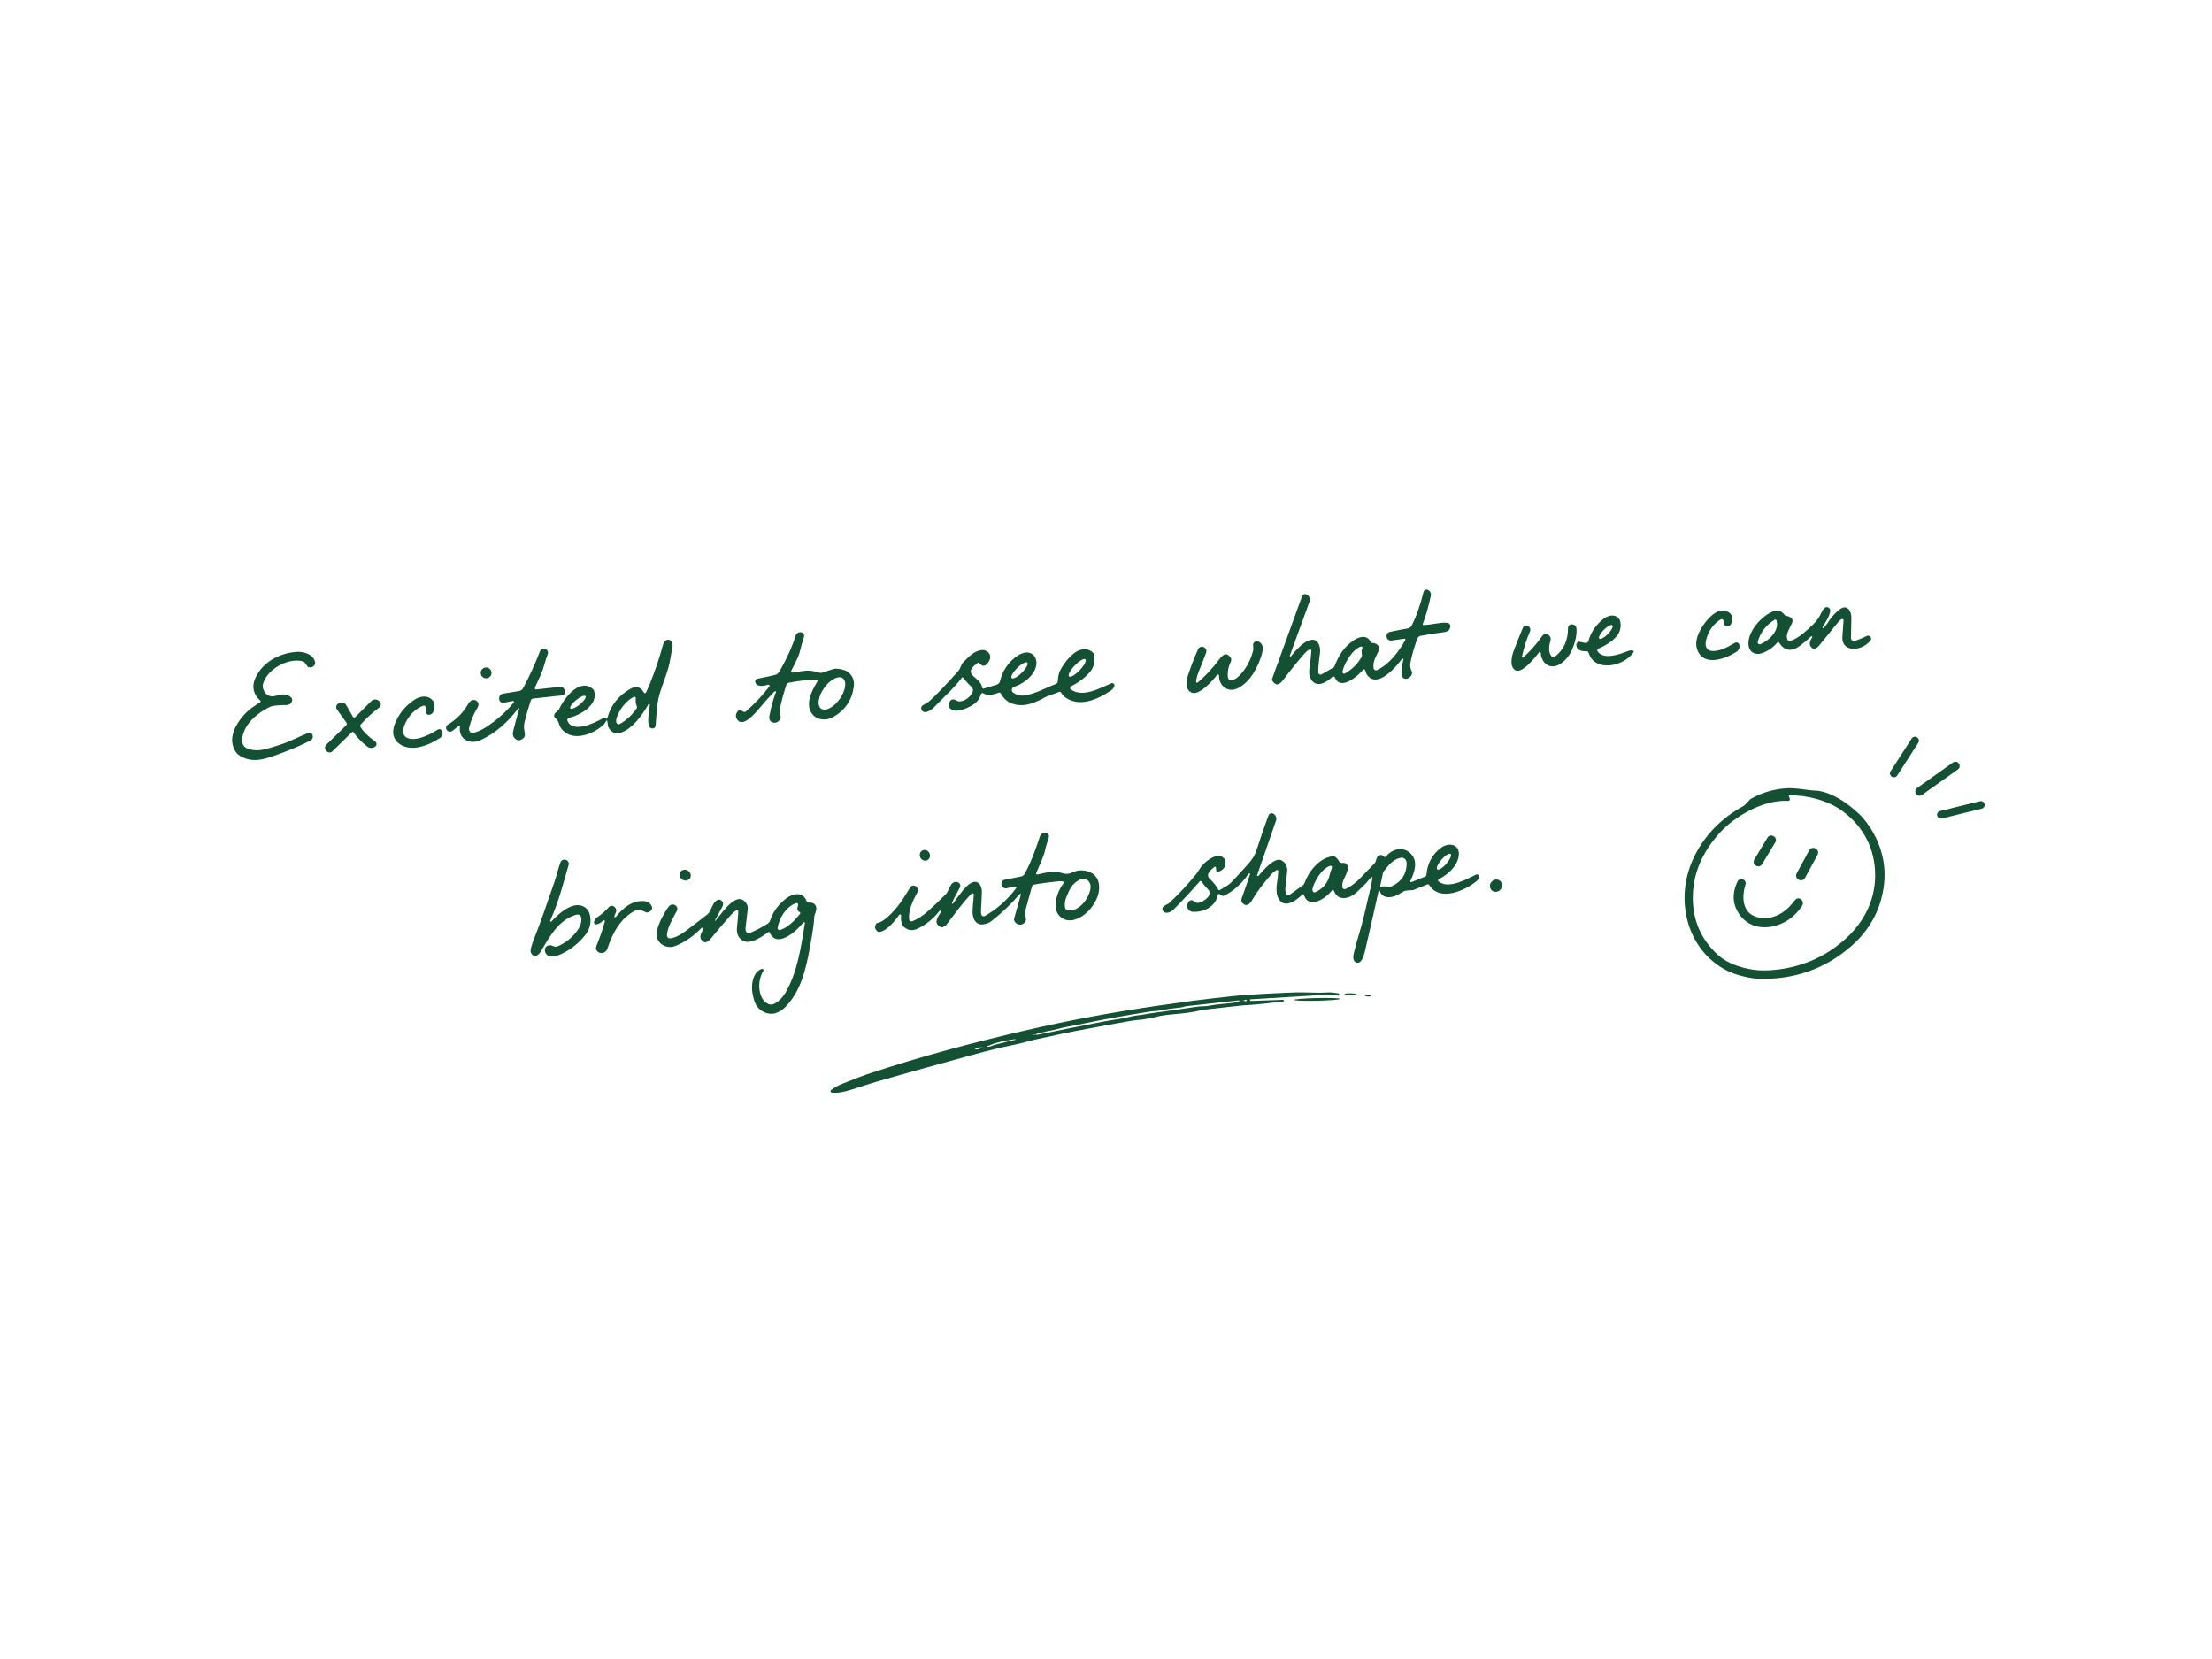
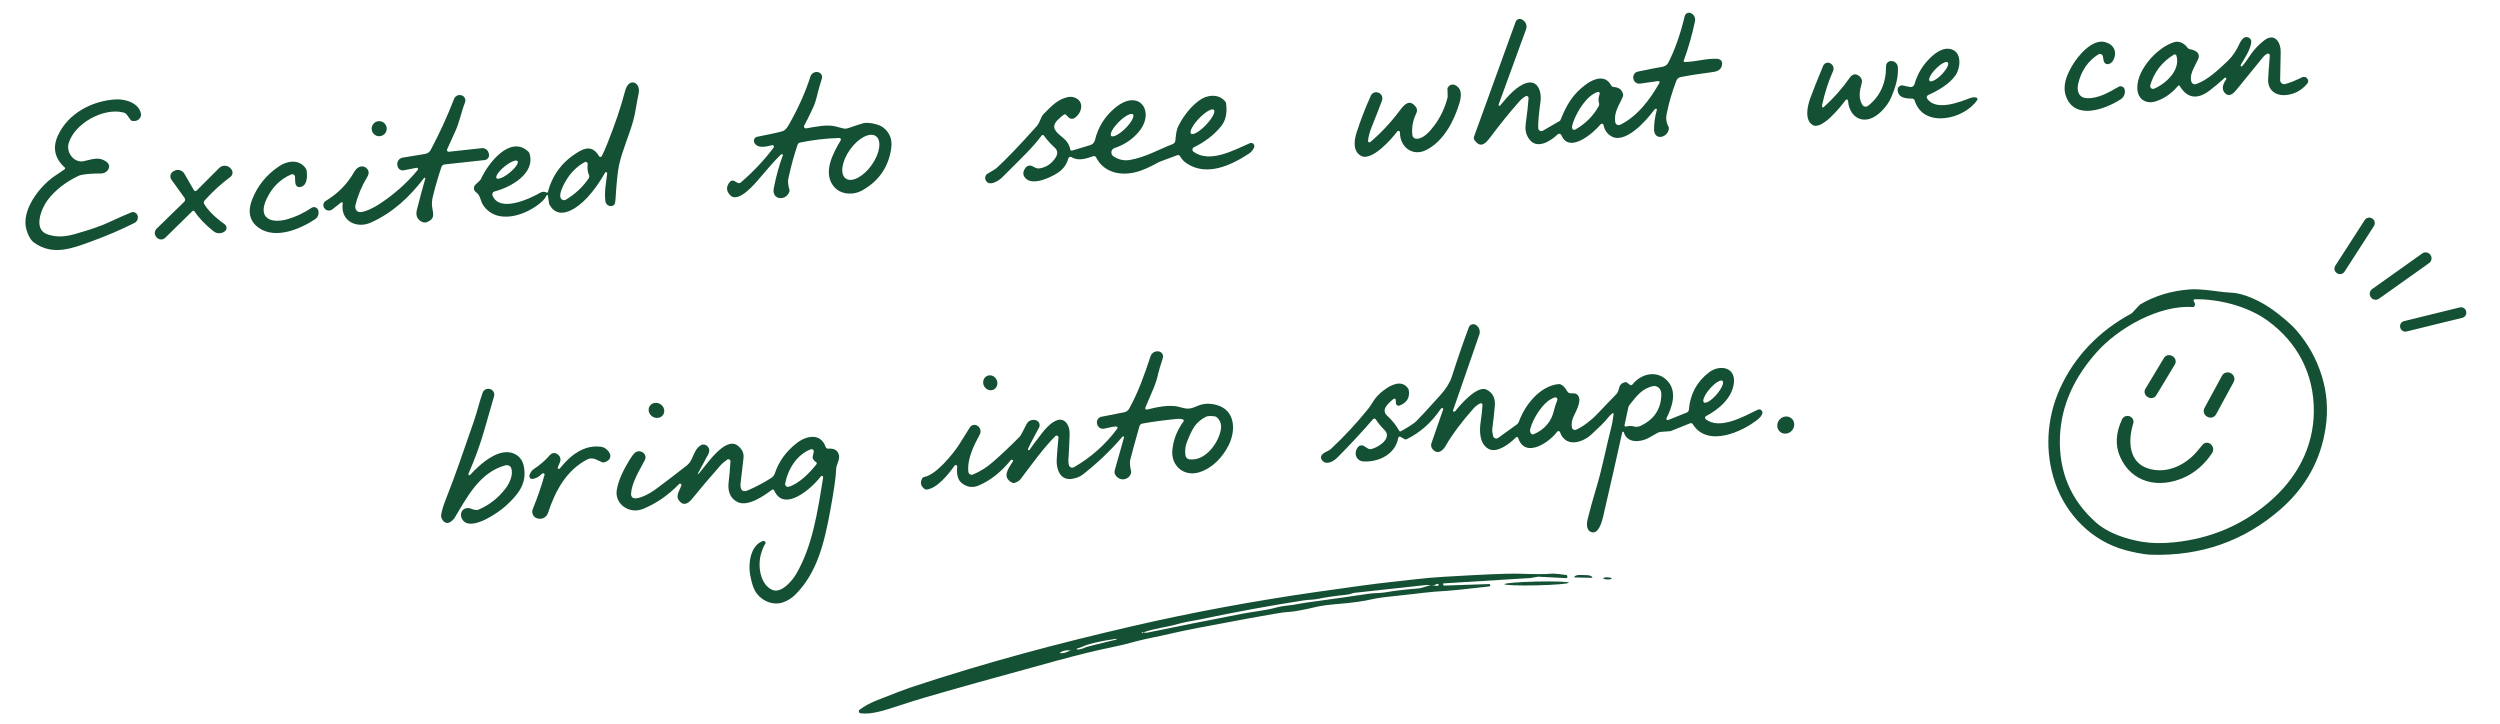
- <svg xmlns="http://www.w3.org/2000/svg" version="1.1" viewBox="0.00 0.00 1448.00 1086.00">
+ <svg xmlns="http://www.w3.org/2000/svg" version="1.1" viewBox="140 380 1175 340">
  <path fill="#145033" d="   M 918.21 431.10   Q 917.80 431.21 917.34 431.83   C 913.75 436.73 903.46 448.41 896.84 443.76   Q 894.27 441.95 893.67 438.77   A 0.79 0.78 -30.7 0 0 892.29 438.42   C 889.03 442.42 877.54 452.48 873.85 443.52   A 1.09 1.08 56.8 0 0 872.10 443.15   C 868.65 446.46 862.04 450.60 858.48 445.05   C 857.03 442.78 856.72 440.73 857.12 437.92   Q 858.14 430.61 858.43 426.08   A 0.91 0.91 0.0 0 0 857.10 425.21   Q 855.55 426.02 854.01 427.75   Q 847.72 434.82 840.39 444.58   C 838.15 447.58 835.89 449.75 833.10 445.98   A 1.98 1.95 -53.6 0 1 832.83 444.12   L 852.34 390.28   A 2.10 2.10 0.0 0 1 855.61 389.33   L 855.80 389.46   A 3.64 3.64 0.0 0 1 857.25 393.76   L 844.33 429.20   A 0.42 0.42 0.0 0 0 845.05 429.61   C 848.60 425.34 852.99 420.15 857.72 418.95   C 863.00 417.61 864.62 423.48 864.06 427.51   Q 862.79 436.79 862.97 440.24   A 1.46 1.46 0.0 0 0 865.15 441.43   L 872.93 436.93   A 1.32 1.25 87.2 0 0 873.49 436.28   C 876.33 429.10 879.37 424.05 885.55 419.56   C 889.10 416.99 894.34 415.08 897.02 419.79   Q 897.58 420.77 897.99 420.81   C 900.36 421.03 902.03 421.58 902.81 424.08   A 2.00 1.96 -43.1 0 1 902.75 425.39   C 901.10 429.41 898.41 432.62 899.18 437.45   A 1.61 1.61 0.0 0 0 901.47 438.65   C 909.56 434.76 915.68 426.54 919.95 418.91   A 0.56 0.55 10.4 0 0 919.38 418.09   L 910.82 419.30   A 2.78 2.78 0.0 0 1 907.67 416.89   L 907.65 416.68   A 2.71 2.71 0.0 0 1 909.78 413.66   Q 919.11 411.72 920.99 411.47   Q 923.24 411.16 924.12 409.44   Q 928.75 400.40 931.82 387.57   A 2.08 2.08 0.0 0 1 934.77 386.20   L 934.86 386.24   A 3.36 3.35 -71.0 0 1 936.65 389.92   Q 934.65 399.56 931.35 408.52   A 0.46 0.46 0.0 0 0 931.79 409.14   C 937.01 409.07 942.17 407.34 947.05 407.64   A 2.49 1.99 1.8 0 1 949.39 409.63   Q 949.46 413.28 945.22 413.83   Q 935.50 415.10 929.87 416.24   A 2.72 2.71 4.6 0 0 927.88 417.93   Q 924.85 425.88 923.32 433.55   Q 922.67 436.83 924.20 439.60   A 1.57 1.55 35.3 0 1 924.37 440.55   C 923.72 444.90 917.53 446.14 917.41 440.96   Q 917.33 436.79 918.71 431.61   A 0.42 0.41 -89.5 0 0 918.21 431.10   Z   M 878.86 440.12   A 1.00 1.00 0.0 0 0 880.35 440.91   Q 887.52 436.85 891.37 429.92   A 2.03 1.99 51.5 0 0 891.53 428.38   Q 890.96 426.46 891.84 424.20   A 0.75 0.75 0.0 0 0 890.91 423.22   C 885.75 424.90 881.40 432.15 879.54 437.05   Q 878.79 439.04 878.86 440.12   Z" />
  <path fill="#145033" d="   M 1186.29 417.28   A 0.49 0.49 0.0 0 0 1185.55 416.64   Q 1181.85 420.05 1178.44 422.61   Q 1169.77 429.12 1164.44 420.38   A 0.46 0.46 0.0 0 0 1163.69 420.32   Q 1159.39 425.58 1153.21 427.64   C 1149.36 428.93 1145.59 427.27 1144.75 423.22   C 1142.89 414.27 1153.53 402.29 1161.83 399.82   C 1164.43 399.05 1166.68 400.50 1168.15 402.45   A 1.74 1.73 -13.1 0 0 1169.24 403.12   C 1172.03 403.60 1174.47 405.02 1173.01 408.05   C 1171.04 412.16 1168.87 415.35 1170.00 418.54   A 1.65 1.65 0.0 0 0 1172.07 419.55   C 1177.30 417.85 1182.90 412.62 1187.10 408.57   Q 1190.43 405.37 1192.69 400.29   C 1193.15 399.26 1194.19 397.73 1195.28 397.48   A 2.31 2.18 -5.3 0 1 1198.10 399.69   C 1197.91 403.21 1194.44 408.23 1193.16 410.47   A 0.48 0.48 0.0 0 0 1193.33 411.13   L 1193.56 411.27   A 0.16 0.15 -55.3 0 0 1193.74 411.23   Q 1195.58 409.07 1197.33 406.36   C 1199.30 403.31 1201.88 400.75 1204.18 398.98   C 1209.08 395.23 1212.03 399.86 1211.92 404.51   Q 1211.65 416.48 1211.67 417.71   A 1.90 1.90 0.0 0 0 1214.07 419.50   Q 1217.42 418.58 1222.00 416.32   A 1.94 1.92 -30.9 0 1 1224.43 416.92   Q 1225.35 418.21 1224.36 419.37   Q 1220.19 424.22 1214.19 424.69   C 1209.24 425.07 1205.76 422.07 1206.03 417.22   Q 1206.26 412.88 1206.81 406.12   A 0.88 0.88 0.0 0 0 1205.51 405.28   Q 1204.42 405.88 1203.62 406.87   Q 1197.04 414.90 1191.17 422.17   C 1189.74 423.93 1187.78 425.73 1185.87 423.90   C 1183.86 421.99 1184.80 419.44 1186.29 417.28   Z   M 1161.68 405.70   Q 1153.30 410.87 1150.63 420.05   A 1.36 1.35 86.5 0 0 1152.46 421.68   C 1158.00 419.30 1164.91 412.97 1162.94 406.19   A 0.85 0.85 0.0 0 0 1161.68 405.70   Z" />
  <path fill="#145033" d="   M 1135.70 420.81   A 1.95 1.95 0.0 0 1 1138.61 422.19   L 1138.65 422.43   A 4.21 4.21 0.0 0 1 1136.79 426.62   C 1129.32 431.48 1115.38 436.48 1111.14 425.59   C 1109.20 420.61 1111.16 415.69 1113.75 411.15   C 1116.42 406.47 1123.31 398.01 1129.54 399.82   C 1133.66 401.01 1135.25 404.55 1133.17 408.43   Q 1132.50 409.68 1130.98 410.11   A 1.93 1.76 75.1 0 1 1128.76 408.68   Q 1128.62 408.12 1128.34 406.48   A 1.39 1.39 0.0 0 0 1126.22 405.55   Q 1118.94 410.22 1116.79 419.14   C 1115.94 422.69 1116.92 426.04 1121.00 426.16   C 1126.12 426.30 1130.98 423.55 1135.70 420.81   Z" />
  <path fill="#145033" d="   M 1068.87 425.86   A 0.76 0.76 0.0 0 1 1069.30 427.01   C 1063.05 436.27 1043.90 440.49 1039.86 427.16   A 1.14 1.13 -7.8 0 0 1038.80 426.36   C 1035.87 426.31 1032.31 426.16 1031.89 422.53   Q 1031.69 420.80 1033.41 420.19   A 1.52 1.48 40.4 0 1 1034.19 420.14   L 1037.65 420.88   A 1.85 1.84 13.8 0 0 1039.82 419.57   Q 1041.80 412.45 1047.22 407.19   C 1050.24 404.27 1054.11 401.70 1057.94 403.47   C 1062.10 405.40 1061.30 412.24 1059.14 415.33   C 1056.21 419.52 1051.03 422.53 1046.24 424.68   A 1.15 1.14 -29.6 0 0 1045.77 426.37   C 1049.94 432.35 1060.83 428.05 1065.87 426.13   Q 1067.55 425.49 1068.87 425.86   Z   M 1055.473 409.332   A 6.11 1.92 -45.5 0 0 1049.821 412.344   A 6.11 1.92 -45.5 0 0 1046.907 418.048   A 6.11 1.92 -45.5 0 0 1052.559 415.036   A 6.11 1.92 -45.5 0 0 1055.473 409.332   Z" />
  <path fill="#145033" d="   M 996.50 430.38   A 0.34 0.34 0.0 0 0 997.02 430.45   Q 1004.00 424.22 1009.32 416.61   Q 1011.32 413.76 1013.90 415.79   A 3.18 3.04 27.4 0 1 1015.02 419.06   C 1014.00 422.70 1013.40 426.05 1015.26 429.22   A 1.85 1.84 -34.1 0 0 1017.98 429.74   Q 1026.50 423.09 1026.45 411.05   A 2.37 2.36 2.8 0 1 1029.06 408.69   L 1029.25 408.71   A 3.06 3.06 0.0 0 1 1031.99 411.54   C 1032.36 416.72 1030.61 421.60 1028.92 425.66   C 1027.04 430.16 1021.57 436.36 1016.28 436.23   C 1011.65 436.12 1008.84 432.03 1008.58 427.33   A 0.61 0.61 0.0 0 0 1007.48 427.00   C 1005.08 430.23 996.04 441.62 991.75 438.64   C 988.07 436.09 989.51 429.75 990.86 426.07   Q 992.97 420.30 996.91 410.91   A 2.35 2.34 -64.5 0 1 1000.19 409.74   L 1000.30 409.80   A 2.80 2.80 0.0 0 1 1001.53 413.40   Q 998.19 420.95 996.39 429.38   Q 996.26 430.01 996.50 430.38   Z" />
  <path fill="#145033" d="   M 507.40 452.48   Q 507.01 452.64 506.83 452.82   Q 502.88 456.76 497.35 463.36   C 495.07 466.08 487.04 475.82 483.17 471.75   Q 480.30 468.73 483.07 465.44   A 1.65 1.64 -54.9 0 1 485.15 465.07   L 486.60 465.90   A 1.37 1.37 0.0 0 0 488.18 465.76   Q 497.17 457.99 503.62 449.34   A 0.71 0.71 0.0 0 0 502.88 448.23   C 500.34 448.88 495.84 450.06 494.48 446.92   A 1.91 1.91 0.0 0 1 495.86 444.29   Q 505.13 442.47 507.87 441.65   Q 509.27 441.23 510.71 438.71   Q 517.40 426.99 520.91 415.95   A 3.04 3.03 13.6 0 1 524.31 413.88   L 524.41 413.89   A 2.38 2.38 0.0 0 1 526.28 416.95   Q 524.65 422.18 524.31 423.73   Q 523.36 428.01 522.18 430.53   Q 519.29 436.69 517.98 439.02   A 0.89 0.89 0.0 0 0 518.90 440.33   C 523.26 439.59 528.97 438.31 533.03 439.50   Q 536.63 440.56 537.55 440.47   A 4.61 4.40 -55.8 0 0 538.57 440.25   Q 543.89 438.41 545.85 437.88   C 547.83 437.34 552.92 438.29 554.93 439.79   Q 559.81 443.43 558.86 449.82   Q 556.93 462.87 545.37 469.42   C 540.98 471.91 534.67 471.65 531.44 467.08   C 526.92 460.68 531.44 452.16 535.13 445.95   A 0.74 0.74 0.0 0 0 534.47 444.84   Q 524.72 445.17 516.02 447.00   A 1.57 1.55 -86.2 0 0 514.87 448.02   Q 512.28 455.63 510.51 464.02   Q 510.09 466.00 511.02 469.08   A 1.72 1.72 0.0 0 1 510.99 470.15   C 509.34 474.61 502.57 474.10 503.68 468.43   Q 505.34 459.93 507.94 453.01   A 0.42 0.41 89.1 0 0 507.40 452.48   Z   M 551.669 443.989   A 12.22 6.25 -54.6 0 0 539.495 450.329   A 12.22 6.25 -54.6 0 0 537.511 463.911   A 12.22 6.25 -54.6 0 0 549.684 457.57   A 12.22 6.25 -54.6 0 0 551.669 443.989   Z" />
  <path fill="#145033" d="   M 425.38 461.46   A 0.53 0.52 -27.4 0 0 424.40 461.15   Q 420.51 468.03 415.95 472.94   C 411.70 477.51 402.60 484.45 398.16 476.00   A 0.73 0.70 -65.4 0 1 398.07 475.74   L 397.53 471.93   A 0.34 0.34 0.0 0 0 396.89 471.83   Q 396.19 473.30 395.16 474.30   C 388.29 480.95 373.41 486.43 366.88 476.09   C 365.81 474.39 365.85 471.80 363.68 470.29   A 2.35 2.24 -48.2 0 1 363.56 466.69   Q 364.96 465.44 365.56 464.80   A 3.43 3.42 78.6 0 0 366.17 463.88   C 369.47 456.65 379.83 443.34 388.30 451.25   A 2.16 2.14 -77.4 0 1 388.89 452.19   C 391.75 461.69 379.72 468.14 372.44 469.98   A 1.41 1.41 0.0 0 0 371.48 471.88   C 374.85 480.18 389.24 473.30 394.17 470.45   A 1.79 1.75 -67.4 0 1 394.57 470.28   Q 395.90 469.92 396.85 470.49   A 0.45 0.45 0.0 0 0 397.52 470.22   Q 400.82 457.60 412.59 450.96   Q 418.32 447.72 421.54 453.41   A 0.73 0.73 0.0 0 0 422.82 453.39   Q 423.88 451.39 425.37 447.68   Q 430.87 433.99 433.83 422.64   C 435.52 416.14 441.34 418.55 440.14 424.03   C 439.09 428.81 438.76 432.73 437.54 437.02   C 435.50 444.21 432.35 451.02 430.90 457.84   Q 430.03 461.94 429.30 473.52   Q 429.18 475.40 428.90 475.87   Q 428.23 477.00 426.83 476.85   A 2.57 2.57 0.0 0 1 424.56 474.67   C 423.88 470.12 424.98 465.36 425.38 461.46   Z   M 383.261 455.706   A 6.38 1.88 -39.1 0 0 377.124 458.271   A 6.38 1.88 -39.1 0 0 373.359 463.754   A 6.38 1.88 -39.1 0 0 379.496 461.189   A 6.38 1.88 -39.1 0 0 383.261 455.706   Z   M 403.43 472.85   A 1.73 1.73 0.0 0 0 405.98 473.84   Q 412.65 469.81 416.69 463.79   A 1.57 1.56 50.6 0 0 416.83 462.31   Q 415.81 459.90 416.22 457.24   A 0.99 0.98 -10.1 0 0 414.77 456.23   Q 409.16 459.31 405.66 465.47   C 404.39 467.72 402.88 470.94 403.43 472.85   Z" />
  <path fill="#145033" d="   M 782.97 446.18   A 0.67 0.66 -17.3 0 0 784.07 446.75   Q 791.57 440.40 797.99 431.83   C 800.20 428.89 802.50 426.50 805.39 430.18   Q 806.49 431.57 805.60 433.39   Q 803.21 438.33 803.82 443.53   A 1.88 1.88 0.0 0 0 805.46 445.18   C 808.78 445.59 812.16 441.64 814.18 438.91   Q 818.47 433.13 820.31 425.99   A 3.34 3.23 -40.0 0 0 820.41 425.04   L 820.30 421.73   A 0.96 0.92 61.1 0 1 820.44 421.20   C 822.34 418.10 825.91 420.55 826.43 423.00   Q 826.90 425.20 825.99 428.27   C 823.42 437.03 818.42 446.42 810.31 450.51   C 803.95 453.72 797.92 449.15 797.99 442.25   A 0.73 0.72 63.4 0 0 796.68 441.81   C 794.22 445.19 784.65 456.09 779.63 453.21   C 775.71 450.95 776.43 445.94 777.65 442.14   Q 780.47 433.42 784.31 424.95   A 2.74 2.74 0.0 0 1 787.90 423.57   L 788.00 423.61   A 2.86 2.85 21.4 0 1 789.56 427.17   Q 788.44 430.36 784.55 440.04   Q 783.26 443.25 782.97 446.18   Z" />
  <path fill="#145033" d="   M 339.88 463.94   A 0.32 0.32 0.0 0 0 339.31 463.66   C 332.47 472.62 324.58 479.98 314.35 484.59   C 307.52 487.66 299.86 483.81 301.09 475.57   A 0.46 0.46 0.0 0 0 300.35 475.14   L 296.18 478.42   A 2.59 2.58 54.8 0 1 292.40 477.76   L 292.35 477.68   A 2.35 2.34 58.2 0 1 293.12 474.40   Q 301.66 469.29 306.47 460.80   Q 307.47 459.02 309.03 458.41   A 3.09 3.04 57.2 0 1 312.38 459.16   Q 314.01 460.87 312.61 463.16   Q 308.75 469.49 307.07 476.43   A 2.76 2.37 -74.3 0 0 308.54 479.59   C 310.71 480.30 316.23 477.26 318.07 476.06   Q 328.58 469.24 336.34 459.87   A 0.62 0.62 0.0 0 0 335.74 458.86   L 329.77 460.04   A 2.51 2.50 79.6 0 1 326.82 457.99   L 326.77 457.67   A 3.03 3.02 79.8 0 1 329.25 454.09   L 339.82 452.35   A 3.61 3.61 0.0 0 0 342.41 450.50   Q 348.54 439.04 353.43 426.45   A 2.80 2.80 0.0 0 1 356.80 424.77   L 356.90 424.79   A 2.52 2.51 -71.5 0 1 358.56 428.12   C 356.76 432.75 355.93 437.52 353.98 441.74   Q 353.76 442.24 350.14 450.18   A 0.81 0.81 0.0 0 0 350.97 451.32   L 366.42 449.64   A 3.00 2.99 78.8 0 1 369.63 451.79   L 369.77 452.30   A 2.30 2.30 0.0 0 1 367.81 455.23   L 348.96 457.29   A 1.80 1.80 0.0 0 0 347.45 458.52   Q 344.87 466.38 343.38 472.64   Q 342.73 475.37 343.20 477.83   C 343.92 481.66 343.89 482.90 340.89 484.31   Q 339.36 485.03 337.69 483.93   Q 335.02 482.18 335.96 478.50   Q 338.02 470.43 339.88 463.94   Z" />
  <path fill="#145033" d="   M 629.61 443.66   C 625.28 449.51 620.22 454.12 611.11 463.28   C 609.28 465.12 604.61 468.03 603.18 464.47   A 2.29 2.27 63.0 0 1 604.08 461.68   Q 604.62 461.34 607.60 459.57   A 5.27 4.88 6.0 0 0 608.43 458.95   Q 615.19 452.80 627.16 439.41   C 628.91 437.46 629.03 435.10 630.45 433.65   C 634.38 429.64 637.15 426.72 641.73 425.66   C 645.12 424.88 648.75 427.06 648.10 430.91   Q 647.64 433.62 645.15 435.42   A 2.24 2.24 0.0 0 1 642.25 435.19   L 640.98 433.92   A 0.69 0.68 -38.1 0 0 640.14 433.82   Q 639.11 434.44 637.23 436.26   C 633.46 439.91 636.52 442.21 639.56 444.70   Q 642.41 447.04 643.02 450.23   A 0.70 0.69 75.9 0 0 643.91 450.77   L 652.41 448.20   A 3.25 3.25 0.0 0 0 654.64 445.83   Q 656.81 436.65 664.29 430.53   C 675.55 421.31 683.24 432.63 675.08 442.13   Q 670.63 447.31 663.80 449.60   A 2.16 2.16 0.0 0 0 663.32 453.46   L 663.68 453.69   A 10.24 10.23 -33.4 0 0 670.99 455.19   C 678.42 453.93 684.60 450.22 691.14 447.74   A 2.02 2.02 0.0 0 0 692.43 446.03   C 692.68 443.27 692.86 441.04 694.02 438.84   Q 697.90 431.50 703.52 427.29   C 707.06 424.63 712.52 423.78 715.79 427.61   A 2.20 2.16 -68.9 0 1 716.28 428.74   Q 717.14 435.44 713.84 439.45   Q 708.92 445.44 701.13 449.22   A 1.23 1.23 0.0 0 0 700.95 451.32   C 708.69 456.89 719.98 450.52 727.45 447.30   A 1.52 1.51 0.1 0 1 729.44 449.29   Q 728.65 451.12 726.96 452.23   C 718.12 458.02 707.20 462.84 698.00 456.95   Q 695.79 455.54 694.58 453.36   A 0.98 0.97 65.1 0 0 693.39 452.92   L 684.95 456.05   A 2.87 1.67 -42.3 0 0 684.61 456.21   Q 680.51 458.54 676.75 459.98   C 668.67 463.09 659.27 462.06 655.11 453.91   A 1.04 1.03 66.2 0 0 653.84 453.41   C 650.76 454.51 646.75 455.85 643.70 453.87   A 1.05 1.05 0.0 0 0 642.12 454.46   C 641.37 457.09 639.97 459.25 637.60 460.92   C 634.35 463.21 625.95 467.22 622.37 464.12   Q 619.75 461.85 622.02 458.82   A 2.58 2.53 32.8 0 1 625.30 458.14   C 626.46 458.79 627.31 459.33 628.65 459.13   Q 633.10 458.43 635.92 454.40   Q 638.00 451.43 635.68 449.36   Q 633.14 447.09 630.57 443.66   A 0.60 0.60 0.0 0 0 629.61 443.66   Z   M 710.521 431.619   A 7.76 2.24 -46.2 0 0 703.533 435.67   A 7.76 2.24 -46.2 0 0 699.779 442.821   A 7.76 2.24 -46.2 0 0 706.767 438.77   A 7.76 2.24 -46.2 0 0 710.521 431.619   Z   M 672.491 433.773   A 7.19 2.17 -44.7 0 0 665.854 437.288   A 7.19 2.17 -44.7 0 0 662.269 443.887   A 7.19 2.17 -44.7 0 0 668.906 440.372   A 7.19 2.17 -44.7 0 0 672.491 433.773   Z" />
  <path fill="#145033" d="   M 170.37 459.57   A 0.58 0.57 47.1 0 0 170.40 458.69   Q 163.35 452.25 167.19 443.77   C 172.04 433.11 183.49 427.30 194.50 426.72   C 199.05 426.48 205.36 428.43 206.28 433.56   A 2.00 1.92 -41.6 0 1 206.20 434.55   Q 205.29 437.24 202.12 436.83   A 1.01 0.98 74.7 0 1 201.43 436.42   L 199.70 434.02   A 3.10 3.06 -10.8 0 0 197.94 432.84   C 188.49 430.54 175.09 438.01 172.29 447.26   C 170.95 451.66 174.81 456.81 179.51 455.72   C 183.61 454.77 186.46 453.66 189.66 455.78   Q 192.01 457.34 190.96 459.47   A 4.08 3.64 11.7 0 1 187.39 461.54   Q 181.92 461.52 178.42 462.18   A 7.01 6.88 26.3 0 0 176.68 462.75   Q 167.75 467.06 162.47 473.92   C 159.52 477.75 155.32 487.84 162.34 490.16   C 166.85 491.65 170.71 491.29 175.48 489.93   Q 185.74 487.00 190.74 484.67   Q 197.18 481.67 201.65 479.84   A 2.25 2.25 0.0 0 1 204.67 481.34   L 204.70 481.46   A 2.88 2.87 69.2 0 1 203.22 484.77   Q 193.79 489.52 182.97 493.46   C 173.98 496.74 164.83 500.37 156.01 494.02   Q 153.78 492.41 152.47 488.12   C 149.64 478.91 158.79 467.29 165.88 462.62   Q 169.68 460.12 170.37 459.57   Z" />
  <circle fill="#145033" cx="318.22" cy="440.48" r="3.54" />
  <path fill="#145033" d="   M 276.86 461.99   Q 269.22 465.24 265.33 473.43   C 260.88 482.81 267.58 485.16 275.06 483.04   Q 280.82 481.41 286.43 477.68   A 2.07 2.06 -25.0 0 1 289.55 478.81   L 289.59 478.93   A 3.66 3.65 -25.2 0 1 288.12 483.01   C 281.05 487.73 269.47 492.57 261.65 487.10   C 257.05 483.87 256.43 479.13 258.44 473.93   Q 262.23 464.13 271.16 458.15   C 275.17 455.47 280.55 454.72 283.68 459.11   A 2.55 2.52 23.9 0 1 284.13 460.26   C 284.49 463.30 284.44 467.71 280.62 467.94   A 2.03 1.64 82.7 0 1 278.84 466.23   Q 278.67 465.24 278.67 463.18   A 1.30 1.30 0.0 0 0 276.86 461.99   Z" />
  <path fill="#145033" d="   M 226.61 474.81   A 1.36 1.35 -40.3 0 0 226.76 473.05   L 220.59 464.48   A 2.71 2.70 -32.9 0 1 221.43 460.55   L 221.80 460.34   A 3.56 3.56 0.0 0 1 226.66 461.64   L 231.15 469.42   A 0.80 0.80 0.0 0 0 232.40 469.58   L 243.03 458.95   A 3.65 3.64 44.9 0 1 248.18 458.95   L 248.54 459.32   A 2.55 2.54 49.4 0 1 248.25 463.18   Q 241.97 467.77 236.12 474.28   A 1.34 1.32 51.3 0 0 235.96 475.83   Q 238.57 480.35 245.61 485.43   A 2.05 2.04 45.9 0 1 245.56 488.79   L 245.38 488.91   A 4.24 4.23 -42.7 0 1 240.39 488.71   Q 234.52 484.06 231.41 479.33   A 0.64 0.63 -38.5 0 0 230.43 479.22   L 217.66 491.76   A 2.76 2.76 0.0 0 1 213.76 491.72   L 213.62 491.58   A 2.87 2.87 0.0 0 1 213.62 487.47   L 226.61 474.81   Z" />
  <rect fill="#145033" x="-2.58" y="-15.29" transform="translate(1246.67,495.56) rotate(32.8)" width="5.16" height="30.58" rx="2.52" />
  <rect fill="#145033" x="-17.17" y="-2.78" transform="translate(1268.30,509.75) rotate(-35.4)" width="34.34" height="5.56" rx="2.73" />
  <path fill="#145033" d="   M 1108.16 562.68   C 1114.99 547.49 1126.71 535.51 1141.48 527.50   A 3.30 3.30 0.0 0 0 1142.30 526.87   L 1145.71 523.23   A 0.82 0.66 -77.6 0 1 1145.91 523.07   Q 1156.19 517.00 1169.20 516.02   Q 1173.06 515.72 1180.53 516.71   Q 1186.59 517.51 1188.07 517.53   C 1194.85 517.61 1203.12 521.94 1208.36 525.72   C 1211.13 527.72 1216.38 531.87 1219.23 535.15   Q 1227.52 544.69 1231.23 556.65   Q 1234.93 568.55 1233.03 581.12   Q 1229.58 603.89 1211.82 619.38   Q 1186.25 641.71 1151.16 640.73   C 1147.24 640.62 1141.66 639.31 1138.75 638.52   C 1123.27 634.28 1111.19 622.10 1105.95 607.00   C 1100.96 592.59 1101.82 576.77 1108.16 562.68   Z   M 1171.08 521.61   Q 1171.95 522.82 1171.48 523.79   A 0.90 0.89 14.5 0 1 1170.61 524.30   C 1155.06 523.23 1135.84 533.88 1125.45 545.53   C 1115.29 556.93 1108.71 570.11 1108.17 585.51   Q 1107.32 609.68 1125.00 625.47   C 1130.80 630.65 1139.38 633.42 1147.01 634.68   Q 1153.50 635.74 1162.00 634.87   Q 1187.32 632.26 1206.22 616.22   C 1219.43 605.01 1227.41 590.34 1227.50 573.25   C 1227.60 555.85 1219.91 541.01 1205.88 530.78   C 1196.41 523.87 1182.84 520.49 1171.57 520.64   A 0.61 0.61 0.0 0 0 1171.08 521.61   Z" />
  <rect fill="#145033" x="-15.95" y="-2.51" transform="translate(1283.60,530.14) rotate(-13.8)" width="31.90" height="5.02" rx="2.46" />
  <path fill="#145033" d="   M 798.43 582.68   Q 804.07 579.50 805.57 578.05   Q 807.94 575.76 817.09 565.57   Q 821.07 561.13 822.41 556.90   Q 826.32 544.61 830.36 533.82   A 2.25 2.24 28.2 0 1 833.78 532.79   L 833.87 532.85   A 3.87 3.87 0.0 0 1 835.28 537.27   L 822.92 572.90   A 0.44 0.44 0.0 0 0 823.44 573.47   Q 823.90 573.36 824.10 573.10   C 826.18 570.36 834.37 560.91 838.72 563.14   Q 843.06 565.37 842.57 570.76   Q 842.10 575.96 841.39 581.50   Q 841.22 582.83 841.77 584.96   A 1.52 1.52 0.0 0 0 844.13 585.82   L 852.72 579.63   A 3.53 3.52 -8.0 0 0 853.98 577.96   C 856.74 570.32 863.79 561.42 872.48 560.52   C 874.00 560.36 875.60 562.07 876.58 563.88   C 877.58 565.75 879.87 564.16 881.26 565.43   C 883.76 567.72 881.21 572.31 879.58 575.76   C 878.75 577.53 878.52 579.06 878.81 580.93   A 1.36 1.35 -15.0 0 0 880.65 581.99   C 883.71 580.78 887.87 577.58 890.53 574.75   Q 893.34 571.76 899.81 565.09   C 901.38 563.48 900.23 560.37 903.86 559.63   A 1.11 1.10 -28.5 0 1 904.86 559.92   Q 905.60 560.65 906.30 560.98   A 0.73 0.72 32.2 0 0 907.18 560.78   C 911.57 555.20 919.44 553.80 924.14 559.51   C 928.20 564.44 925.88 571.43 923.23 576.57   A 0.62 0.62 0.0 0 0 924.01 577.43   L 932.83 573.88   A 1.50 1.49 81.7 0 0 933.76 572.62   Q 934.67 561.55 943.24 555.01   C 948.15 551.25 955.86 552.36 954.91 560.15   C 954.06 567.15 947.79 572.45 941.82 575.58   A 0.85 0.85 0.0 0 0 941.68 577.00   C 948.36 582.40 960.32 575.31 966.18 572.55   A 1.53 1.53 0.0 0 1 968.28 574.41   Q 967.82 575.78 966.27 577.04   C 959.03 582.92 942.49 590.50 935.60 579.35   A 1.02 1.02 0.0 0 0 934.35 578.94   L 925.30 582.58   A 1.15 1.03 29.5 0 1 924.94 582.66   L 920.59 582.99   A 3.87 3.79 -61.1 0 0 918.99 583.47   Q 915.01 585.74 914.54 585.98   C 910.86 587.88 904.72 588.42 903.21 583.18   A 0.39 0.39 0.0 0 0 902.45 583.20   Q 898.94 599.21 893.49 622.74   C 892.86 625.46 891.20 631.51 887.69 630.01   C 885.49 629.07 885.72 625.97 886.15 624.19   Q 887.64 618.02 890.19 609.56   C 893.09 599.94 894.93 590.02 897.61 579.52   C 897.92 578.30 898.10 576.25 898.39 574.62   A 0.37 0.37 0.0 0 0 897.79 574.27   Q 896.48 575.35 895.22 576.97   Q 893.64 578.99 887.96 584.20   C 883.53 588.26 875.76 590.37 873.20 583.09   A 0.76 0.76 0.0 0 0 871.87 582.90   C 868.40 587.69 856.85 595.85 853.53 585.82   A 0.64 0.63 57.5 0 0 852.47 585.58   C 849.88 588.30 843.66 593.17 839.68 591.01   C 835.17 588.56 835.28 582.19 835.95 577.98   Q 836.51 574.51 836.77 570.30   A 0.75 0.74 78.9 0 0 835.71 569.58   Q 833.91 570.43 832.39 572.16   Q 823.76 581.96 819.67 589.21   C 818.18 591.85 815.80 593.92 813.33 591.14   A 2.83 2.81 -56.5 0 1 812.77 588.34   L 818.30 572.39   A 0.47 0.47 0.0 0 0 817.63 571.82   Q 817.25 572.03 817.04 572.33   Q 810.60 581.82 801.07 586.46   A 0.93 0.90 -42.2 0 1 800.20 586.43   L 798.24 585.30   A 0.73 0.72 -70.2 0 0 797.17 585.81   C 795.84 593.41 788.27 597.19 780.95 596.89   C 777.34 596.75 775.97 592.77 778.35 590.02   A 2.10 2.09 -51.9 0 1 781.13 589.68   Q 782.06 590.33 783.00 590.84   A 2.19 2.18 -37.1 0 0 784.52 591.05   C 787.76 590.36 794.58 585.95 790.68 582.06   Q 788.16 579.56 786.63 577.12   A 0.83 0.82 -40.6 0 0 785.31 577.02   Q 777.45 586.12 768.57 595.05   C 766.55 597.07 762.79 599.04 761.06 595.81   A 2.21 1.89 -32.6 0 1 761.84 593.22   Q 762.93 592.44 764.27 591.83   A 5.10 4.95 10.3 0 0 765.60 590.94   Q 775.19 581.94 783.13 572.05   Q 783.88 571.11 785.46 568.59   Q 787.17 565.85 790.27 563.49   C 793.80 560.82 798.77 558.31 801.77 562.53   A 1.93 1.82 24.0 0 1 802.11 563.34   Q 803.01 568.59 797.81 570.61   A 1.27 1.27 0.0 0 1 796.08 569.51   L 795.99 567.91   A 0.62 0.62 0.0 0 0 794.99 567.47   Q 792.03 569.80 791.08 571.68   A 2.91 2.91 0.0 0 0 791.69 575.09   Q 795.80 578.95 797.57 582.42   A 0.62 0.62 0.0 0 0 798.43 582.68   Z   M 949.589 559.021   A 6.69 2.08 -49.0 0 0 943.63 562.705   A 6.69 2.08 -49.0 0 0 940.811 569.119   A 6.69 2.08 -49.0 0 0 946.77 565.435   A 6.69 2.08 -49.0 0 0 949.589 559.021   Z   M 904.19 580.47   Q 906.57 579.97 907.92 580.43   Q 909.41 580.94 911.24 580.07   Q 920.60 575.58 920.82 565.54   Q 920.89 562.43 918.32 561.53   A 2.11 2.01 48.4 0 0 917.25 561.44   C 912.09 562.34 909.30 565.91 905.84 570.37   A 2.97 2.91 -20.5 0 0 905.29 571.55   L 903.53 579.81   A 0.56 0.56 0.0 0 0 904.19 580.47   Z   M 870.64 566.80   C 865.19 568.60 860.42 576.94 859.25 581.49   Q 858.90 582.83 859.51 583.69   A 1.14 1.13 60.7 0 0 860.88 584.08   C 865.91 581.91 869.31 578.02 870.43 572.63   Q 870.74 571.15 871.91 568.12   A 1.01 1.01 0.0 0 0 870.64 566.80   Z" />
  <path fill="#145033" d="   M 623.14 591.08   A 0.42 0.41 -18.9 0 0 623.88 591.44   Q 624.95 589.77 629.88 583.39   C 632.38 580.16 638.11 574.14 641.54 579.21   Q 642.83 581.13 642.73 584.25   Q 642.52 590.53 642.14 596.25   Q 642.07 597.32 642.37 598.57   A 1.63 1.62 -21.7 0 0 644.75 599.59   Q 656.73 592.73 665.05 581.55   Q 665.33 581.17 665.28 580.95   Q 665.14 580.45 664.46 580.45   Q 663.27 580.44 659.06 581.45   A 2.80 2.80 0.0 0 1 655.65 579.25   L 655.60 579.02   A 2.62 2.62 0.0 0 1 657.65 575.88   L 668.40 573.76   A 3.36 3.32 8.8 0 0 670.67 572.12   C 675.08 564.18 677.67 556.71 680.76 547.43   A 3.40 3.39 13.4 0 1 684.47 545.15   L 684.58 545.16   A 2.42 2.42 0.0 0 1 686.53 548.30   Q 684.71 553.94 684.44 555.24   C 683.27 560.94 681.15 564.59 678.30 571.61   A 0.66 0.65 4.4 0 0 679.06 572.49   C 684.04 571.28 690.03 569.95 694.68 571.37   C 698.62 572.57 699.75 572.08 703.13 570.67   Q 707.14 569.00 711.97 570.39   C 720.70 572.90 720.88 582.42 717.47 589.24   C 714.63 594.92 709.85 600.07 703.56 601.99   C 696.43 604.16 690.27 598.91 691.01 591.48   Q 691.72 584.22 696.24 578.10   A 0.66 0.65 25.0 0 0 695.86 577.07   Q 694.53 576.75 693.20 576.88   Q 683.22 577.89 676.90 579.08   A 1.74 1.74 0.0 0 0 675.54 580.33   Q 672.18 592.23 671.19 596.23   Q 670.81 597.79 671.61 601.56   A 1.93 1.92 49.1 0 1 671.54 602.56   C 670.40 605.78 666.12 606.37 664.18 603.15   A 2.63 2.61 -52.7 0 1 663.91 601.11   L 668.28 585.62   A 0.42 0.42 0.0 0 0 667.56 585.23   Q 659.25 594.94 648.99 602.97   Q 646.85 604.64 643.67 605.08   C 638.31 605.83 636.48 600.59 636.64 596.26   Q 636.73 593.69 637.48 585.67   A 0.87 0.87 0.0 0 0 636.00 584.98   C 630.28 590.77 626.00 596.86 619.59 605.28   Q 618.83 606.28 616.86 606.97   A 1.38 1.35 48.2 0 1 615.80 606.90   C 610.61 604.36 614.02 600.03 616.07 596.85   A 0.47 0.46 24.1 0 0 615.80 596.15   L 615.53 596.07   A 0.39 0.38 -63.3 0 0 615.12 596.21   Q 608.22 604.70 599.98 608.19   Q 595.57 610.06 591.74 606.80   C 589.86 605.20 589.57 601.67 589.90 599.41   A 0.71 0.71 0.0 0 0 588.61 598.90   C 585.82 602.87 580.46 609.56 575.53 610.09   A 1.39 1.37 59.9 0 1 574.55 609.82   Q 571.76 607.72 573.50 604.74   A 1.20 1.17 10.1 0 1 574.34 604.17   C 579.82 603.35 587.95 593.35 590.67 589.12   Q 593.38 584.91 595.83 580.90   A 2.53 2.53 0.0 0 1 599.54 580.21   L 599.67 580.31   A 3.06 3.05 32.9 0 1 600.50 584.17   C 597.59 589.60 594.53 595.69 595.13 601.75   A 1.56 1.55 75.7 0 0 597.28 603.03   Q 602.46 600.85 606.78 597.04   Q 613.15 591.44 619.34 585.15   A 3.03 2.98 -9.5 0 0 619.84 584.46   L 622.51 579.30   A 3.64 3.64 0.0 0 1 626.85 577.50   L 627.02 577.56   A 2.40 2.40 0.0 0 1 628.34 580.97   Q 623.71 589.49 623.14 591.08   Z   M 699.08 595.90   C 706.63 596.77 712.68 588.15 713.79 581.97   Q 714.43 578.43 711.93 576.15   A 1.75 1.72 -18.9 0 0 711.01 575.71   Q 707.98 575.24 706.69 575.93   C 701.82 578.49 700.35 581.55 697.83 587.82   Q 696.71 590.60 697.15 594.00   A 2.21 2.21 0.0 0 0 699.08 595.90   Z" />
  <rect fill="#145033" x="-2.98" y="-11.22" transform="translate(1155.26,557.01) rotate(31.1)" width="5.96" height="22.44" rx="2.78" />
  <rect fill="#145033" x="-3.11" y="-11.63" transform="translate(1182.96,565.65) rotate(28.5)" width="6.22" height="23.26" rx="2.99" />
  <ellipse fill="#145033" cx="0.00" cy="0.00" transform="translate(605.43,559.91) rotate(-115.0)" rx="3.56" ry="3.30" />
  <path fill="#145033" d="   M 360.15 602.72   A 0.48 0.48 0.0 0 0 360.94 603.23   C 365.53 598.22 375.37 589.06 382.78 593.86   Q 385.40 595.56 386.14 598.92   C 387.98 607.30 383.38 612.57 377.69 617.79   C 374.14 621.04 362.83 628.76 358.30 625.26   C 355.67 623.24 356.11 618.60 360.36 618.78   A 1.96 1.84 -30.2 0 1 360.97 618.92   Q 363.64 620.06 364.83 619.56   Q 372.54 616.31 377.71 609.45   C 379.52 607.05 381.36 603.06 380.27 599.99   A 2.40 2.13 -17.4 0 0 377.46 598.72   C 365.44 602.04 359.54 613.61 353.76 623.23   Q 352.98 624.54 351.47 625.43   C 349.11 626.83 347.07 623.88 347.33 622.02   Q 347.73 619.16 349.83 613.90   C 354.13 603.11 357.83 592.05 362.75 577.90   C 364.37 573.25 365.23 569.02 366.85 564.57   A 2.80 2.80 0.0 0 1 370.29 562.84   L 370.39 562.87   A 2.72 2.71 15.8 0 1 372.23 566.16   Q 372.17 566.36 367.52 582.53   Q 364.68 592.41 360.15 602.72   Z" />
  <ellipse fill="#145033" cx="0.00" cy="0.00" transform="translate(448.53,572.88) rotate(-147.9)" rx="3.76" ry="3.46" />
  <path fill="#145033" d="   M 1140.99 575.69   A 2.72 2.71 19.2 0 1 1142.62 579.05   C 1139.99 587.44 1140.55 597.68 1150.14 600.35   C 1158.02 602.54 1165.70 599.24 1171.34 593.57   Q 1172.16 592.75 1175.20 589.05   A 2.66 2.66 0.0 0 1 1179.04 588.76   L 1179.16 588.88   A 3.16 3.16 0.0 0 1 1179.67 592.98   Q 1174.38 600.89 1166.55 604.42   C 1154.82 609.69 1141.91 607.13 1136.42 594.63   Q 1132.92 586.66 1137.34 577.12   A 2.83 2.83 0.0 0 1 1140.91 575.66   L 1140.99 575.69   Z" />
  <ellipse fill="#145033" cx="0.00" cy="0.00" transform="translate(979.30,579.78) rotate(-50.4)" rx="4.14" ry="3.88" />
  <path fill="#145033" d="   M 468.34 602.70   C 471.19 599.73 480.66 584.69 486.76 589.47   Q 489.86 591.91 489.45 595.27   Q 488.23 605.19 488.05 607.36   Q 487.91 609.12 488.54 610.11   Q 489.35 611.38 491.49 610.46   Q 497.00 608.09 502.43 604.68   A 4.30 4.25 -7.2 0 0 504.21 602.41   Q 506.95 594.14 514.38 588.32   C 518.90 584.77 525.67 583.28 528.06 590.05   A 1.25 1.24 -12.1 0 0 529.34 590.87   Q 533.25 590.53 534.23 593.63   C 534.77 595.31 533.80 597.37 533.25 598.98   A 4.76 4.63 -35.7 0 0 533.01 600.33   Q 532.85 605.80 530.18 620.19   C 527.42 635.11 524.15 648.90 514.06 659.22   Q 511.35 662.01 507.88 663.15   C 502.87 664.80 497.26 662.06 494.78 657.55   Q 493.48 655.18 492.54 649.99   C 491.63 644.96 492.68 636.19 498.64 634.27   A 0.90 0.90 0.0 0 1 499.64 635.65   Q 498.61 637.07 497.62 640.52   C 496.09 645.87 497.22 654.89 503.10 657.29   C 507.21 658.96 512.26 653.08 514.14 649.88   C 521.88 636.74 524.33 620.34 526.88 604.34   A 0.59 0.58 -83.2 0 0 526.35 603.66   Q 526.00 603.64 525.64 604.10   C 521.54 609.45 508.52 621.11 503.86 610.49   A 0.70 0.69 59.4 0 0 502.80 610.21   C 499.31 612.88 491.55 618.33 486.71 615.99   C 482.95 614.17 481.95 610.60 482.48 606.43   Q 482.98 602.40 483.31 596.84   A 0.96 0.96 0.0 0 0 481.82 595.99   Q 479.90 597.29 478.44 598.95   Q 471.08 607.28 465.25 614.49   C 463.93 616.12 461.80 617.84 459.90 616.08   C 456.95 613.38 459.26 611.07 460.24 608.18   A 0.65 0.65 0.0 0 0 459.15 607.52   Q 451.37 615.52 442.08 619.24   C 435.82 621.75 428.73 616.94 429.90 610.15   Q 431.03 603.60 436.82 594.73   Q 438.26 592.52 439.49 592.19   C 441.85 591.55 444.34 593.80 443.04 596.29   C 440.45 601.25 436.96 606.77 436.59 611.96   A 2.19 1.66 -81.6 0 0 437.77 614.11   C 440.31 614.87 445.79 611.71 447.91 610.14   Q 455.18 604.76 462.72 598.83   A 7.87 7.85 -6.6 0 0 464.97 596.00   C 466.55 592.62 467.20 590.50 469.53 589.18   A 2.60 2.35 53.2 0 1 472.53 589.77   Q 474.05 591.40 472.75 593.75   Q 470.14 598.50 468.03 602.47   A 0.20 0.19 81.2 0 0 468.34 602.70   Z   M 523.46 597.11   Q 522.71 596.76 522.12 595.70   A 1.46 1.43 -54.7 0 1 521.96 594.69   L 522.46 592.37   A 1.05 1.05 0.0 0 0 521.06 591.17   C 514.52 593.65 510.25 600.59 509.03 607.26   A 1.33 1.32 -3.1 0 0 510.72 608.77   C 515.64 607.29 520.55 602.23 523.72 598.22   A 0.73 0.73 0.0 0 0 523.46 597.11   Z" />
  <path fill="#145033" d="   M 402.15 599.71   A 0.55 0.54 -17.1 0 0 403.10 600.21   C 407.97 594.09 414.53 588.75 422.79 590.03   C 424.85 590.35 428.08 593.40 426.40 595.79   Q 425.60 596.92 423.60 597.39   Q 423.28 597.47 420.41 596.07   Q 418.01 594.89 415.93 595.98   C 406.17 601.09 401.06 610.54 397.54 621.12   A 3.97 3.97 0.0 0 1 392.78 623.71   L 392.55 623.65   A 3.21 3.21 0.0 0 1 390.38 619.33   Q 394.15 610.00 395.91 603.23   Q 395.99 602.90 395.95 602.83   A 0.82 0.78 -38.3 0 0 394.65 602.71   Q 392.67 604.82 390.27 605.10   A 1.32 1.32 0.0 0 1 388.86 603.39   Q 389.49 601.39 390.80 600.53   Q 395.05 597.76 398.26 594.10   Q 400.13 591.96 402.32 593.72   A 2.96 2.94 30.8 0 1 403.20 597.14   Q 402.16 599.68 402.15 599.71   Z" />
  <path fill="#145033" d="   M 818.73 655.23   L 840.01 654.50   A 0.33 0.33 0.0 0 1 840.35 654.77   L 840.41 655.09   A 0.44 0.44 0.0 0 1 840.03 655.62   Q 822.91 657.57 820.00 657.71   C 812.17 658.05 805.88 659.08 798.04 659.86   Q 788.43 660.82 785.49 661.51   Q 778.86 663.07 769.05 663.85   Q 762.22 664.40 758.53 665.26   C 755.00 666.08 749.13 667.50 744.57 667.70   Q 742.33 667.80 726.05 670.79   Q 697.48 676.05 690.83 677.67   C 685.12 679.06 678.20 680.23 673.94 681.44   Q 668.29 683.05 662.48 684.22   Q 651.77 686.39 636.38 690.60   Q 592.48 702.61 574.51 707.89   Q 569.74 709.29 562.80 711.56   C 555.82 713.84 549.76 715.93 544.46 715.24   A 0.94 0.94 0.0 0 1 544.02 713.56   Q 547.47 711.00 551.97 709.22   Q 564.20 704.36 567.51 703.26   C 603.25 691.37 637.15 682.41 672.33 674.28   Q 713.88 664.67 758.95 658.19   Q 783.31 654.68 793.04 653.62   Q 803.03 652.54 805.72 652.21   Q 811.65 651.51 818.42 651.10   Q 846.68 649.43 853.04 649.63   Q 865.59 650.03 868.61 649.66   C 870.55 649.43 874.45 650.01 876.11 650.24   A 0.64 0.63 5.0 0 1 876.66 650.89   L 876.64 651.24   A 0.51 0.50 -86.6 0 1 876.11 651.72   L 862.94 651.04   A 0.58 0.21 -25.1 0 0 862.83 651.05   L 859.33 651.67   A 0.76 0.70 -47.4 0 1 859.21 651.68   L 818.44 654.19   A 0.26 0.26 0.0 0 0 818.23 654.58   L 818.53 655.13   A 0.22 0.22 0.0 0 0 818.73 655.23   Z   M 677.47 677.18   Q 677.06 677.08 676.68 677.29   A 0.17 0.17 0.0 0 0 676.75 677.61   Q 677.20 677.64 677.47 677.18   Q 678.26 677.54 679.26 677.34   Q 699.57 673.15 723.19 668.58   C 728.94 667.47 735.15 666.85 739.56 665.62   C 743.47 664.54 746.07 664.72 750.46 663.81   Q 752.29 663.43 758.68 662.57   Q 769.97 661.05 783.51 659.03   C 785.77 658.69 788.95 658.79 790.98 658.43   Q 797.53 657.28 806.50 656.58   C 809.57 656.34 811.58 654.45 815.11 655.34   A 1.09 1.03 -46.4 0 0 815.73 655.31   Q 816.01 655.21 816.02 655.20   A 0.47 0.47 0.0 0 0 815.52 654.42   Q 813.41 655.47 811.25 654.97   A 2.54 2.46 -41.1 0 0 810.48 654.93   L 776.42 658.65   A 1.28 1.20 28.5 0 0 776.15 658.72   Q 774.45 659.36 772.51 659.56   Q 764.47 660.40 759.42 661.48   C 757.31 661.93 754.91 661.84 752.75 662.18   Q 728.51 665.95 704.32 671.07   C 700.45 671.89 696.94 672.25 693.03 673.43   C 689.08 674.61 682.61 675.35 677.47 677.18   Z   M 817.48 654.86   A 0.04 0.04 0.0 0 0 817.44 654.82   A 0.04 0.04 0.0 0 0 817.40 654.86   A 0.04 0.04 0.0 0 0 817.44 654.90   A 0.04 0.04 0.0 0 0 817.48 654.86   Z   M 646.31 685.28   Q 648.28 685.23 650.56 684.11   Q 650.59 684.10 654.17 683.18   Q 660.75 681.49 664.58 680.65   A 0.23 0.22 -12.5 0 0 664.76 680.38   L 664.76 680.37   A 0.17 0.16 79.7 0 0 664.57 680.23   Q 652.94 681.97 649.00 683.82   Q 648.11 684.24 646.24 684.81   A 0.24 0.24 0.0 0 0 646.31 685.28   Z   M 643.00 685.68   Q 643.17 685.73 643.34 685.71   A 0.12 0.10 -43.0 0 0 643.37 685.49   Q 643.20 685.49 643.00 685.68   Q 640.32 685.37 638.27 686.69   A 0.17 0.17 0.0 0 0 638.36 687.01   Q 640.77 687.09 643.00 685.68   Z" />
  <path fill="#145033" d="   M 880.04 651.40   A 0.10 0.10 0.0 0 1 879.94 651.29   L 879.94 651.25   A 2.64 1.08 1.3 0 1 882.60 650.23   L 885.78 650.31   A 2.64 1.08 1.3 0 1 888.40 651.45   L 888.40 651.49   A 0.10 0.10 0.0 0 1 888.30 651.58   L 880.04 651.40   Z" />
  <ellipse fill="#145033" cx="0.00" cy="0.00" transform="translate(895.51,651.84) rotate(-177.7)" rx="1.99" ry="0.50" />
  <ellipse fill="#145033" cx="0.00" cy="0.00" transform="translate(862.21,654.22) rotate(-1.3)" rx="15.08" ry="0.89" />
</svg>
